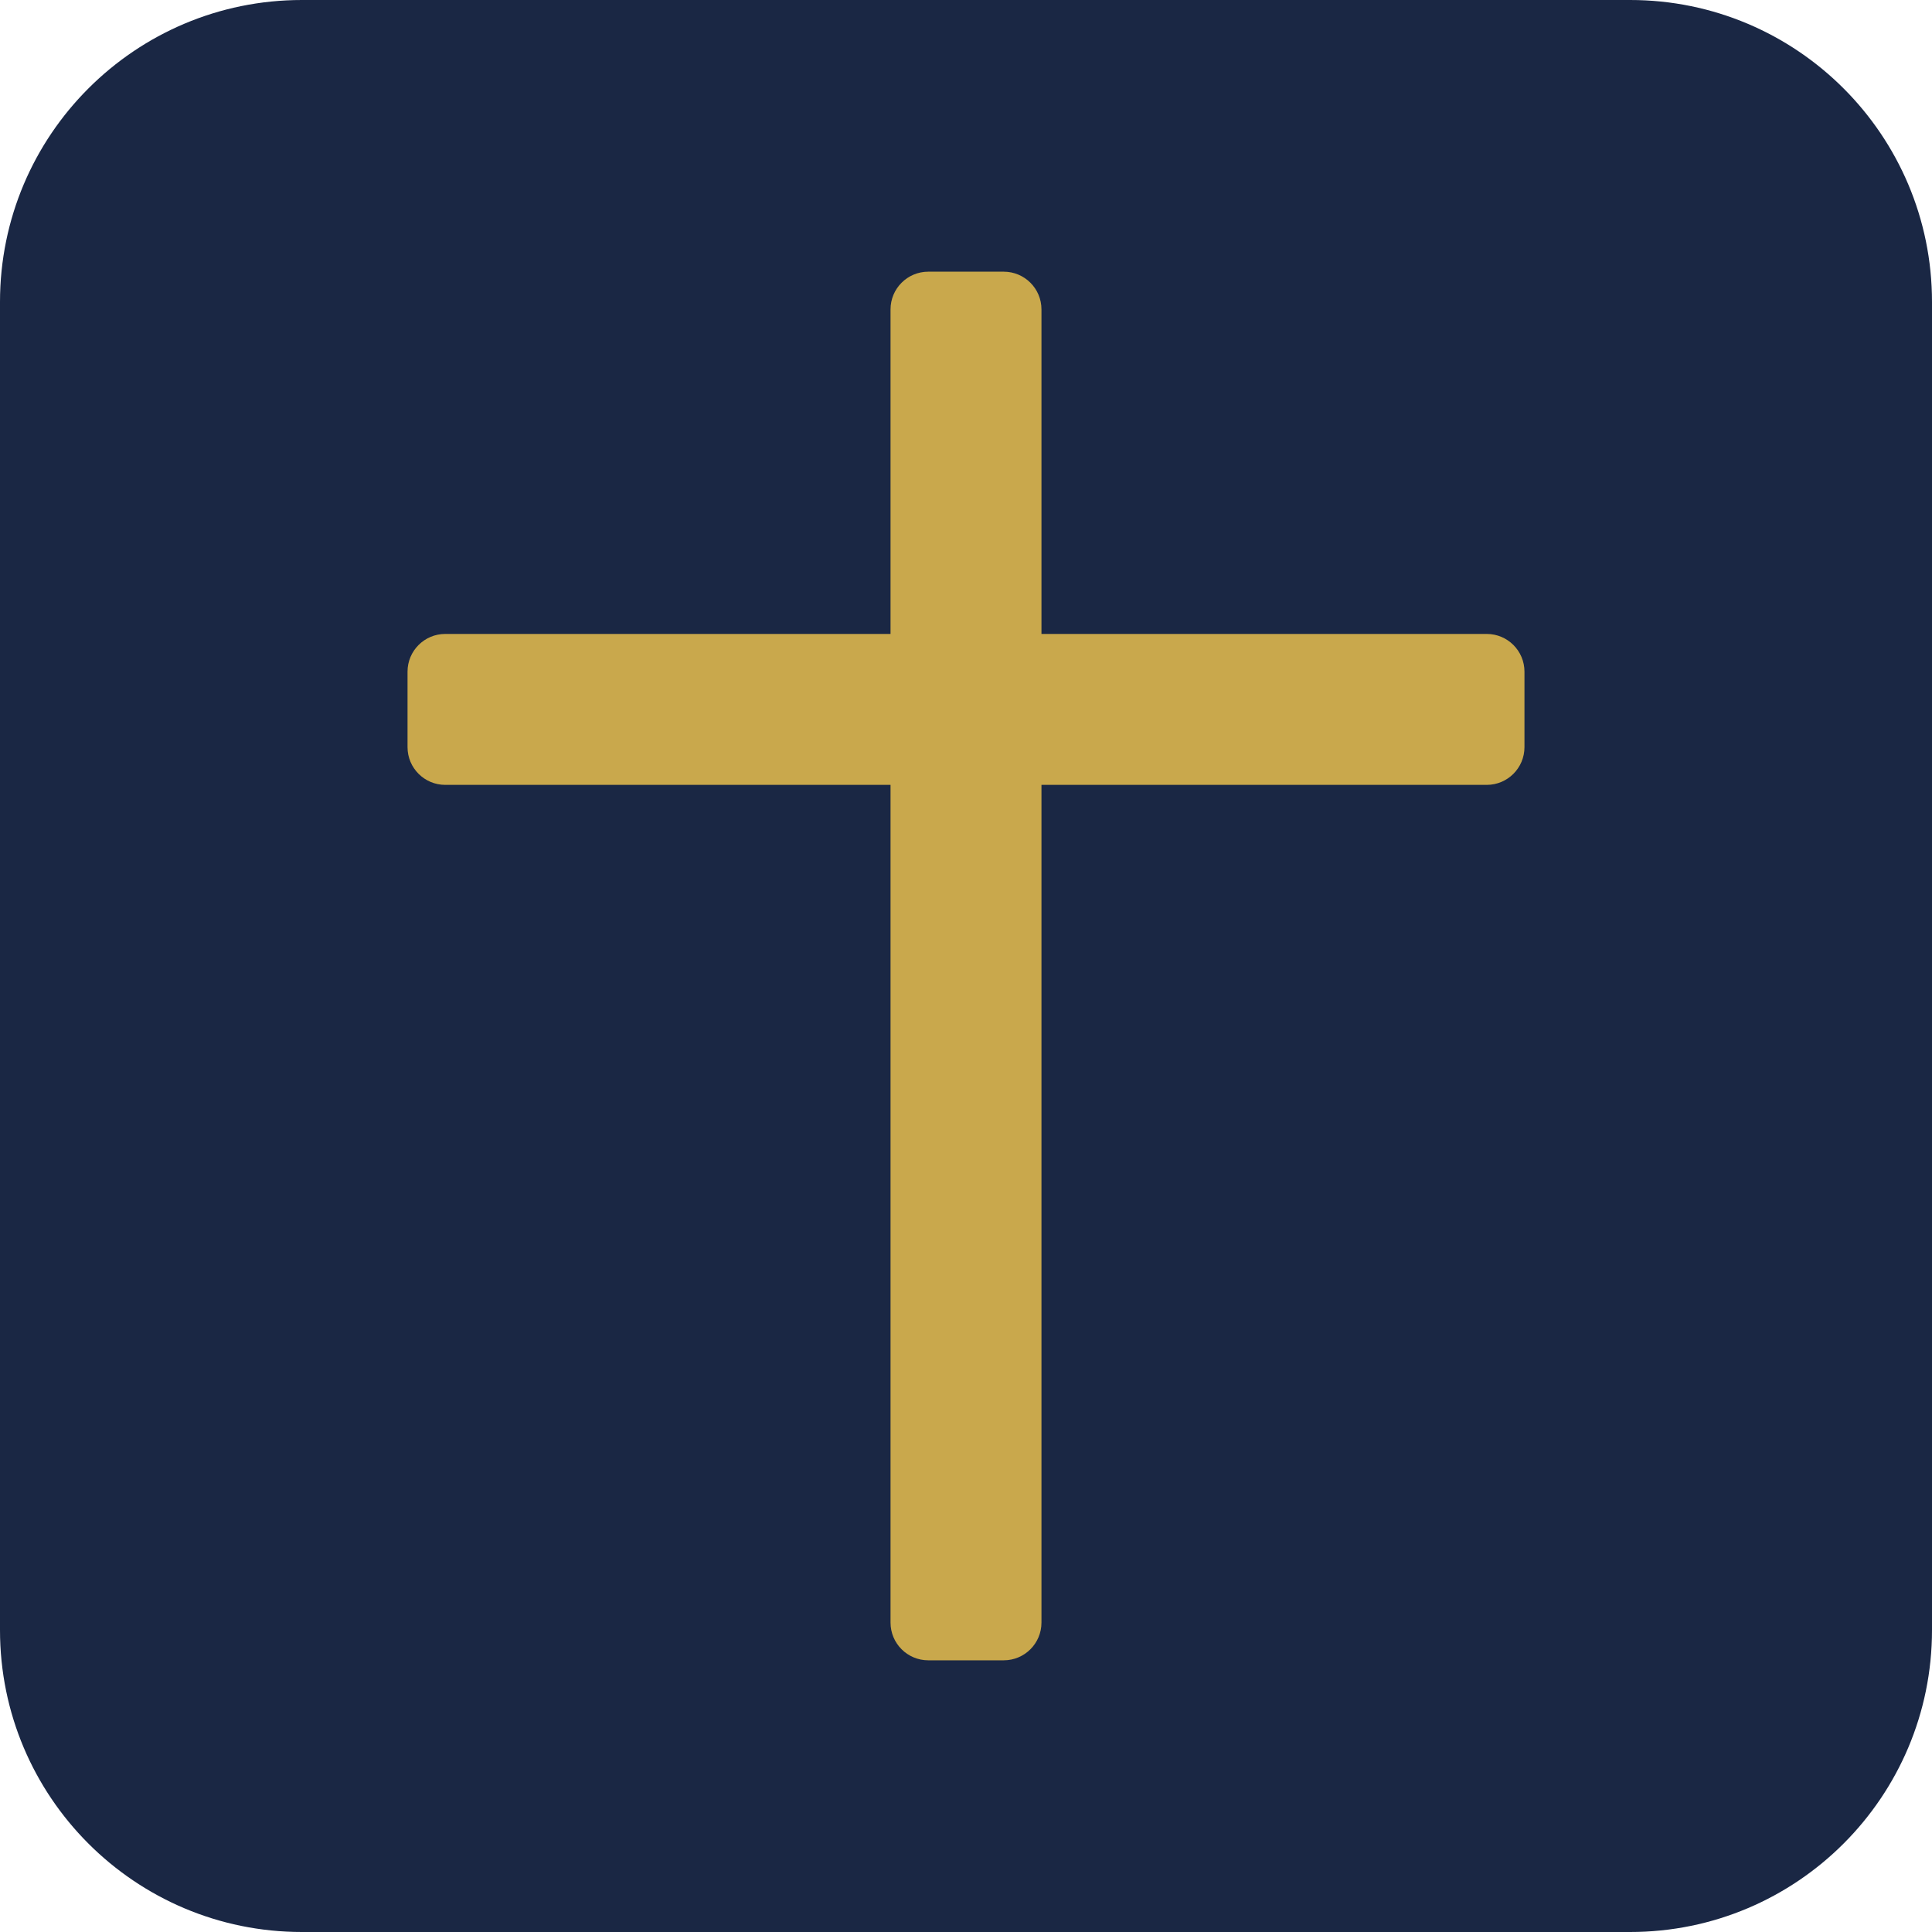
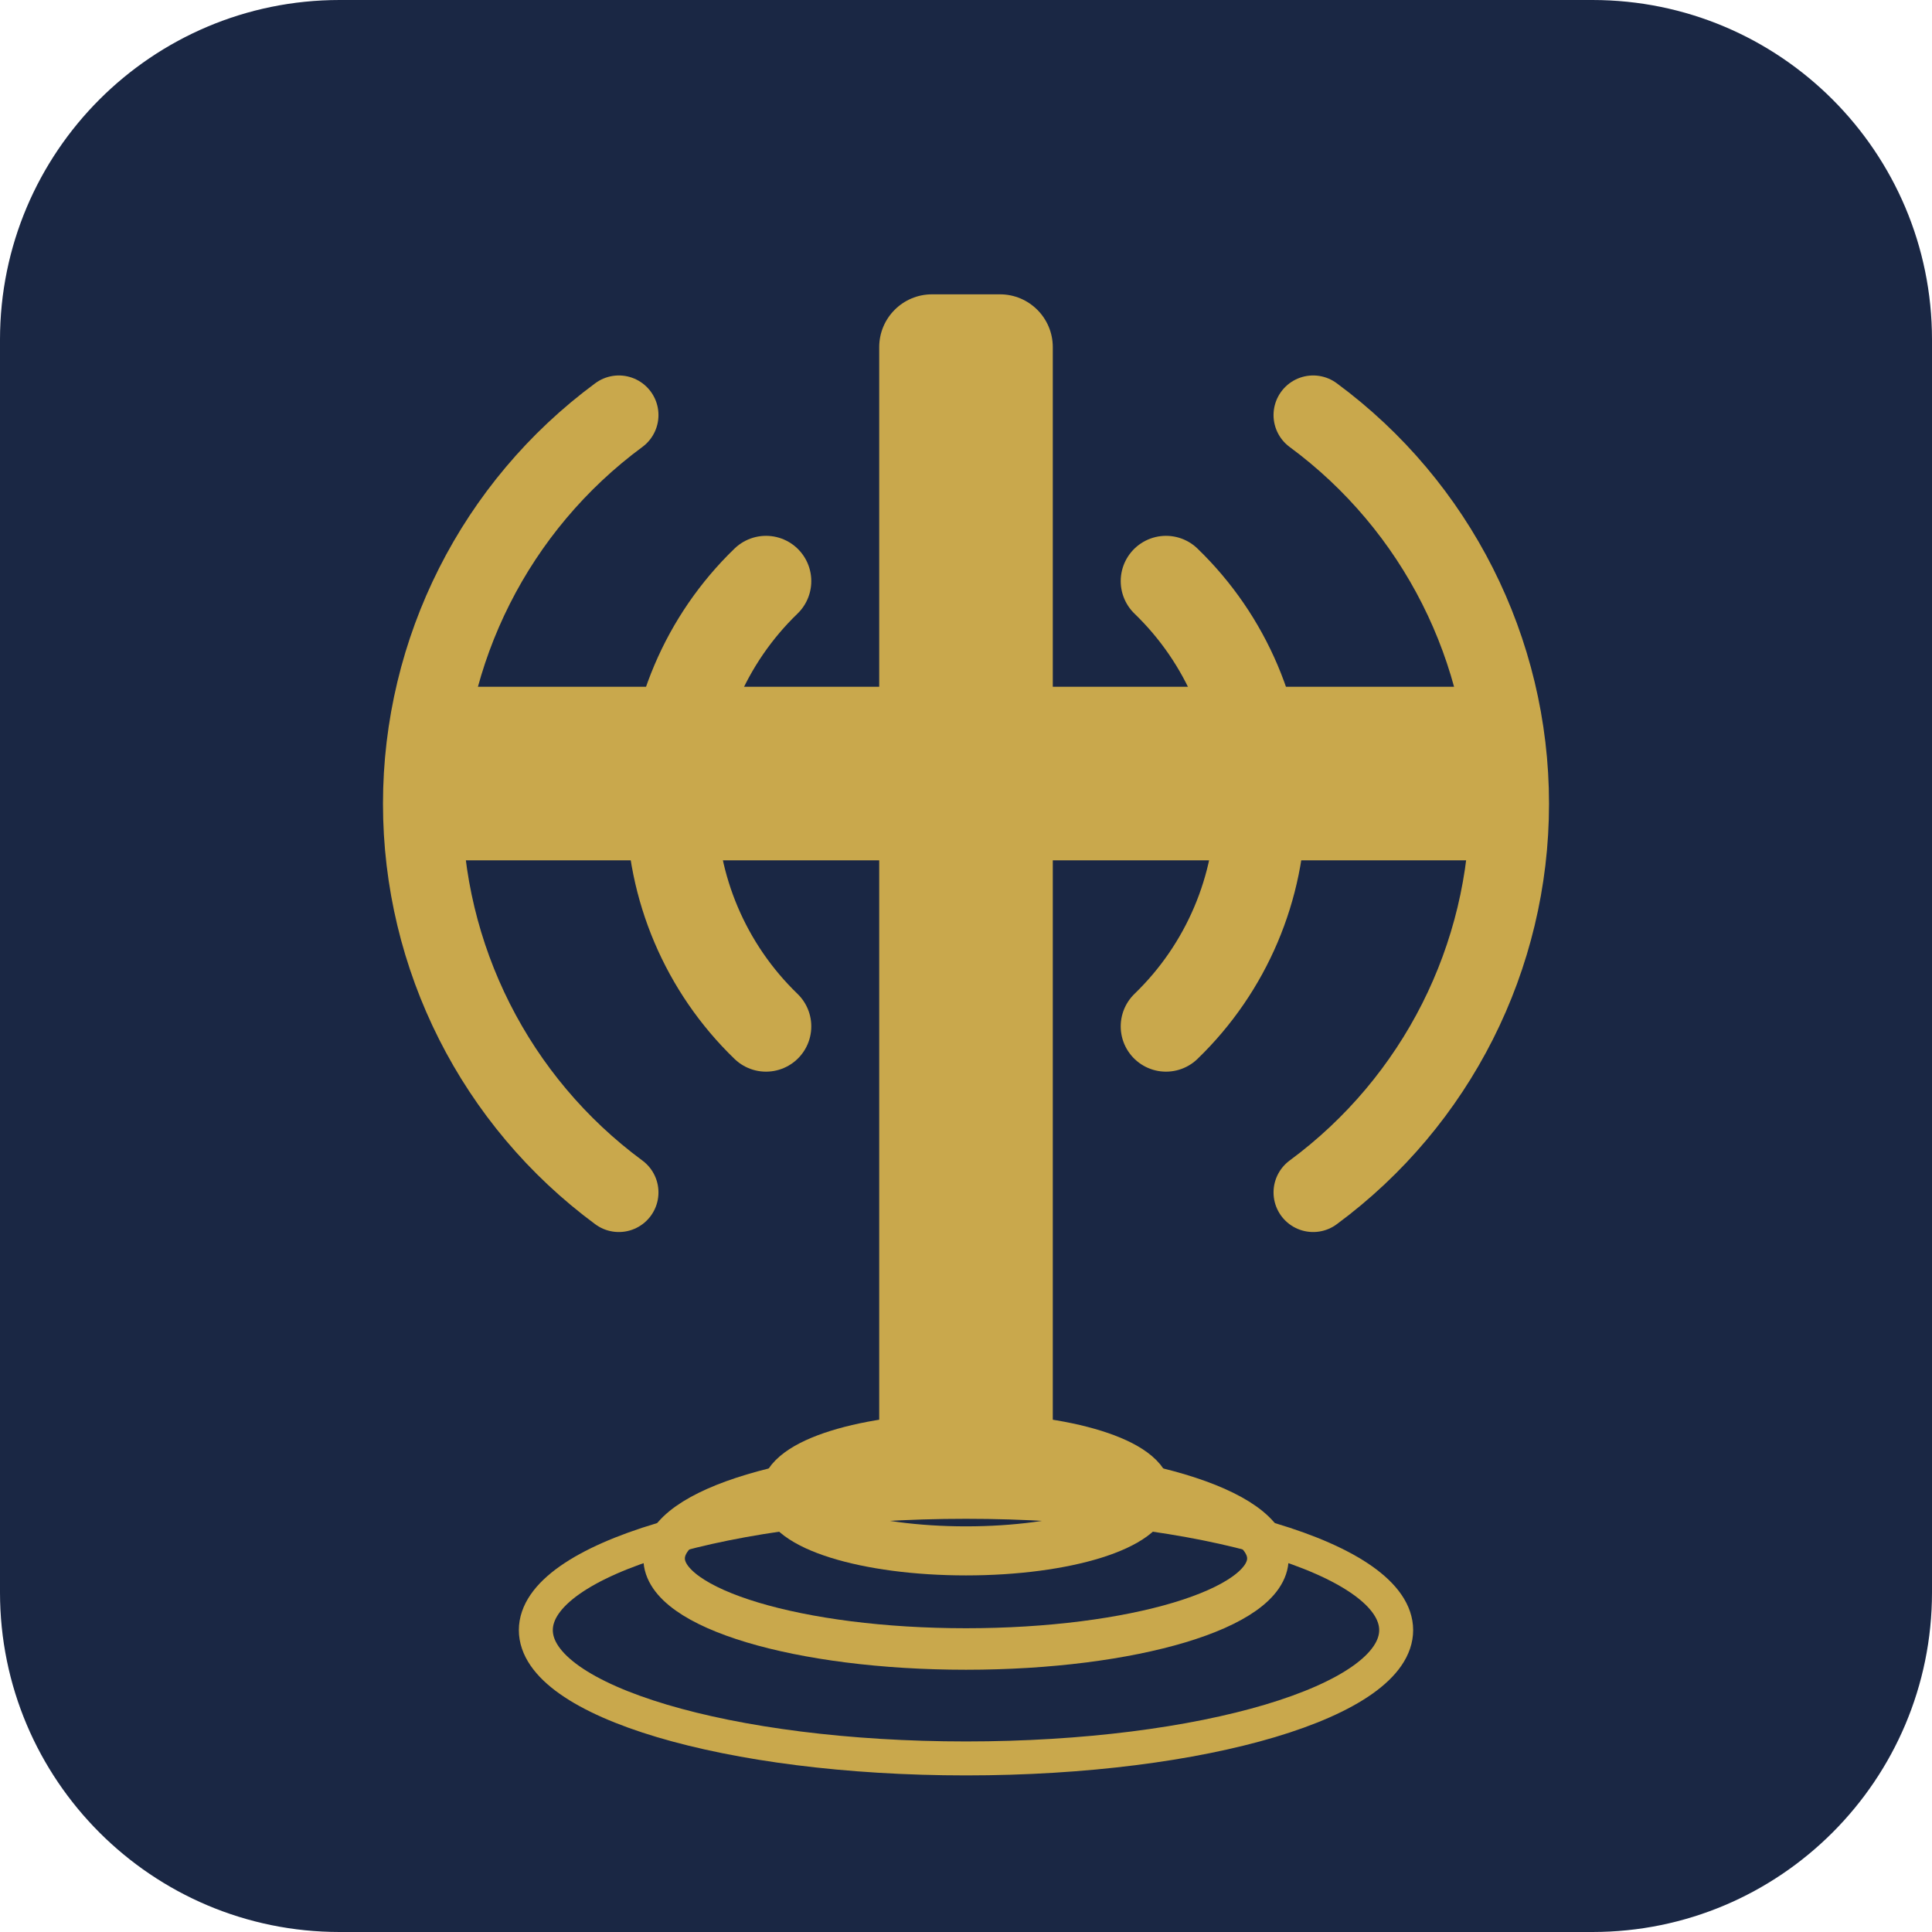
<svg xmlns="http://www.w3.org/2000/svg" viewBox="0 0 512 512">
-   <rect width="512" height="512" rx="80" fill="#1a2744" />
-   <rect x="236" y="72" width="40" height="368" rx="10" fill="#c9a84c" />
-   <rect x="108" y="168" width="296" height="40" rx="10" fill="#c9a84c" />
+   <rect width="512" height="512" rx="90" fill="#1a2744" />
+   <path d="M 203 154 A 82 82 0 0 0 203 272" fill="none" stroke="#c9a84c" stroke-width="24" stroke-linecap="round" />
+   <path d="M 164 110 A 128 128 0 0 0 164 316" fill="none" stroke="#c9a84c" stroke-width="21" stroke-linecap="round" />
+   <path d="M 309 154 A 82 82 0 0 1 309 272" fill="none" stroke="#c9a84c" stroke-width="24" stroke-linecap="round" />
+   <path d="M 348 110 A 128 128 0 0 1 348 316" fill="none" stroke="#c9a84c" stroke-width="21" stroke-linecap="round" />
+   <rect x="233" y="78" width="46" height="316" rx="14" fill="#c9a84c" />
+   <rect x="105" y="182" width="302" height="46" rx="14" fill="#c9a84c" />
+   <ellipse cx="256" cy="396" rx="48" ry="15" fill="none" stroke="#c9a84c" stroke-width="13" stroke-linecap="round" />
+   <ellipse cx="256" cy="413" rx="80" ry="24" fill="none" stroke="#c9a84c" stroke-width="11" stroke-linecap="round" />
+   <ellipse cx="256" cy="432" rx="114" ry="34" fill="none" stroke="#c9a84c" stroke-width="9" stroke-linecap="round" />
</svg>
